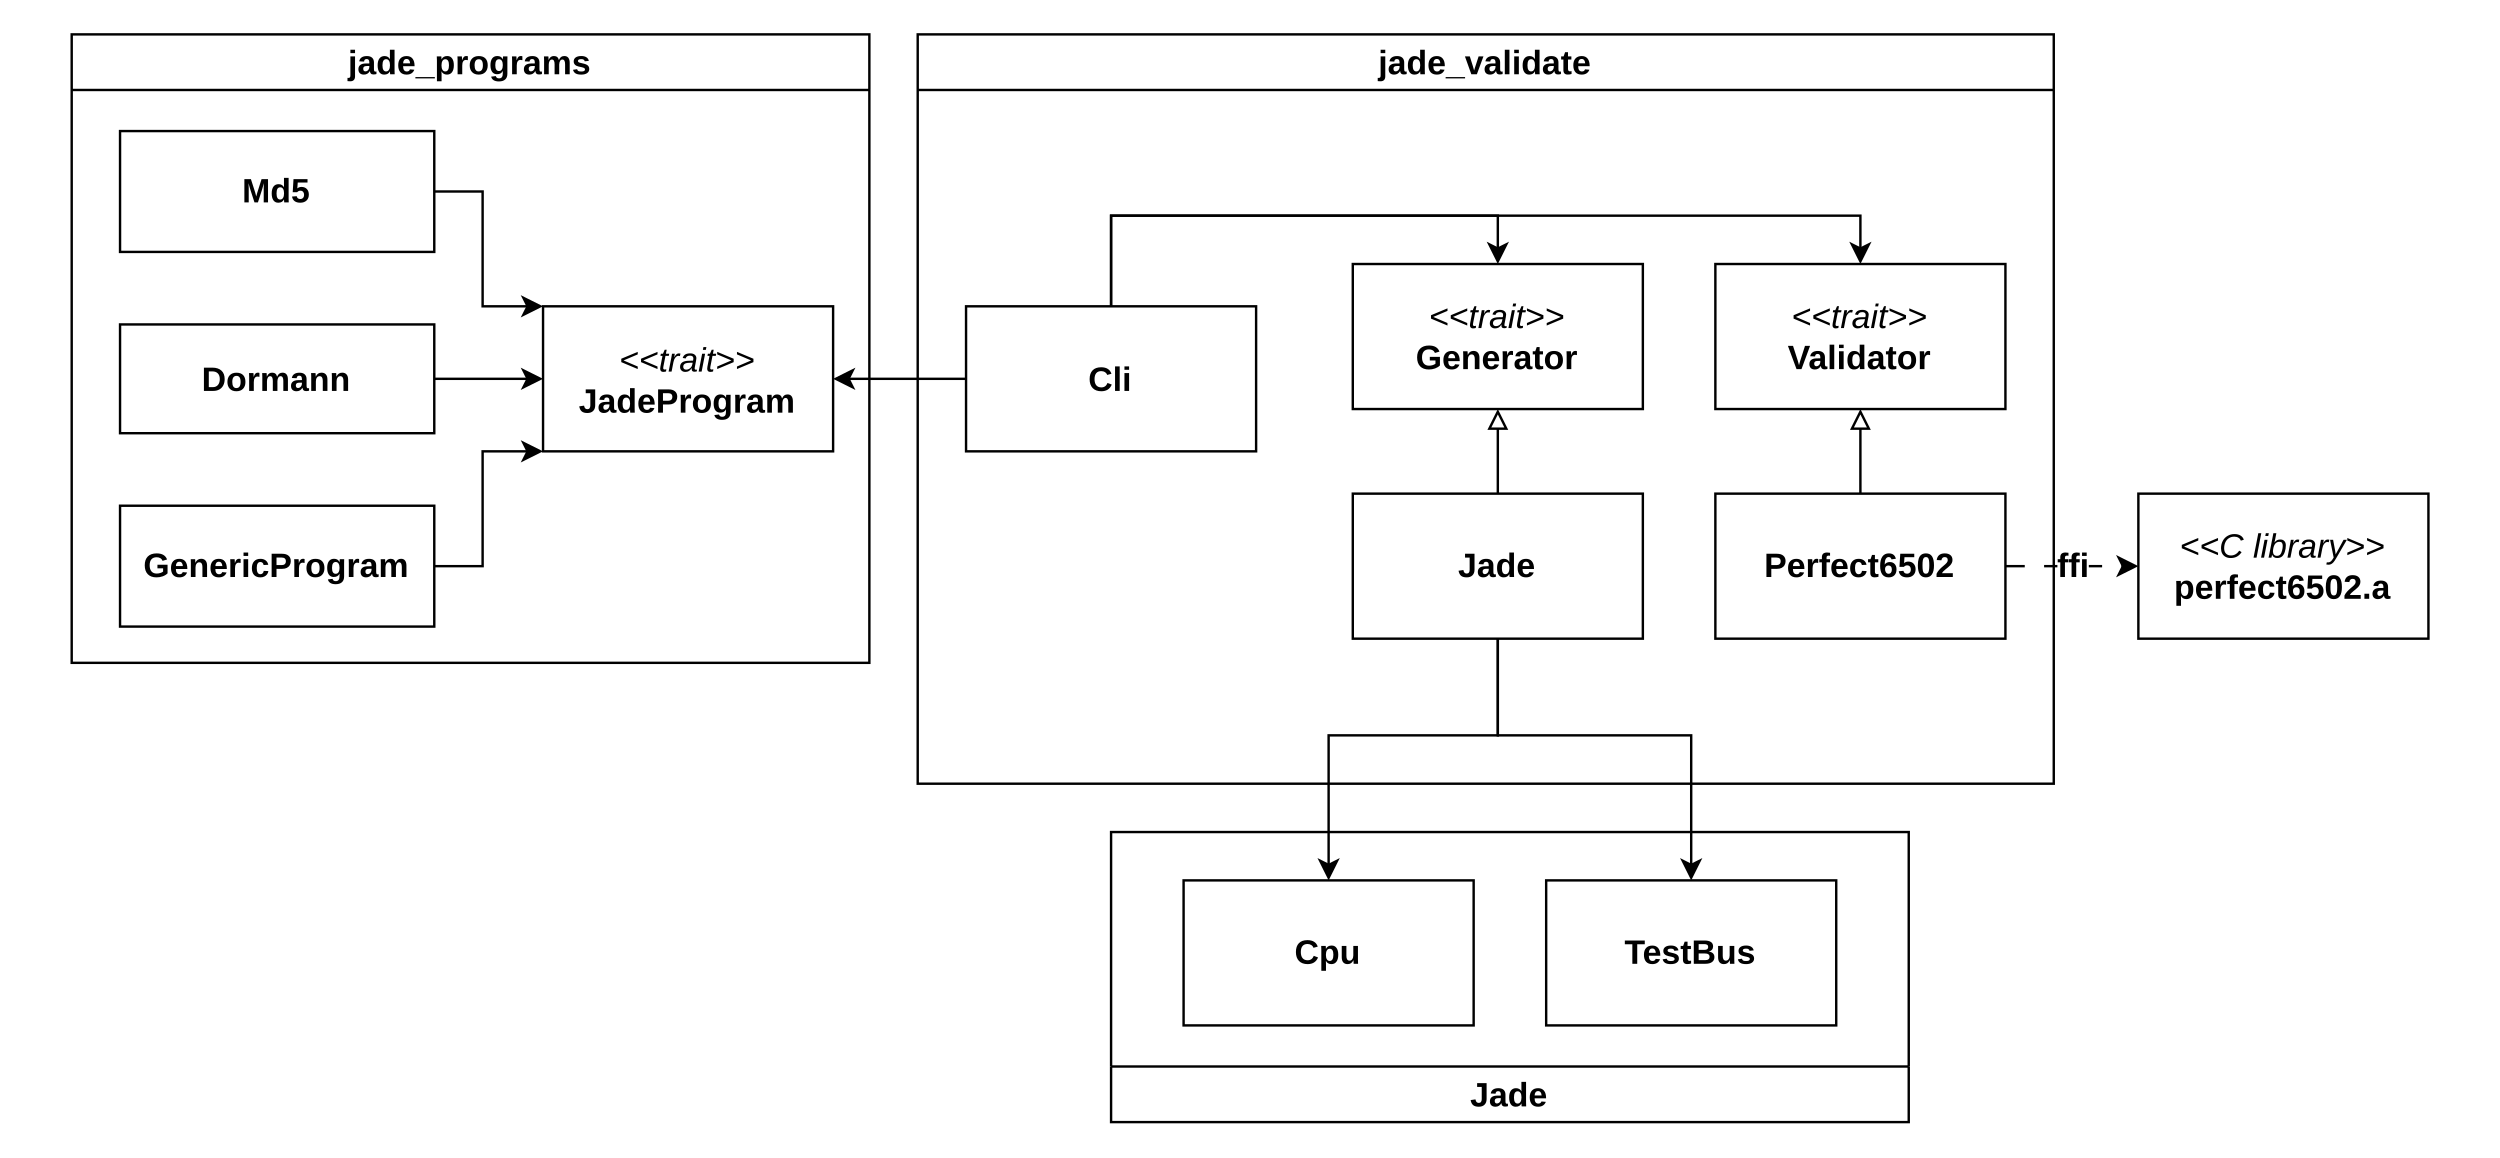
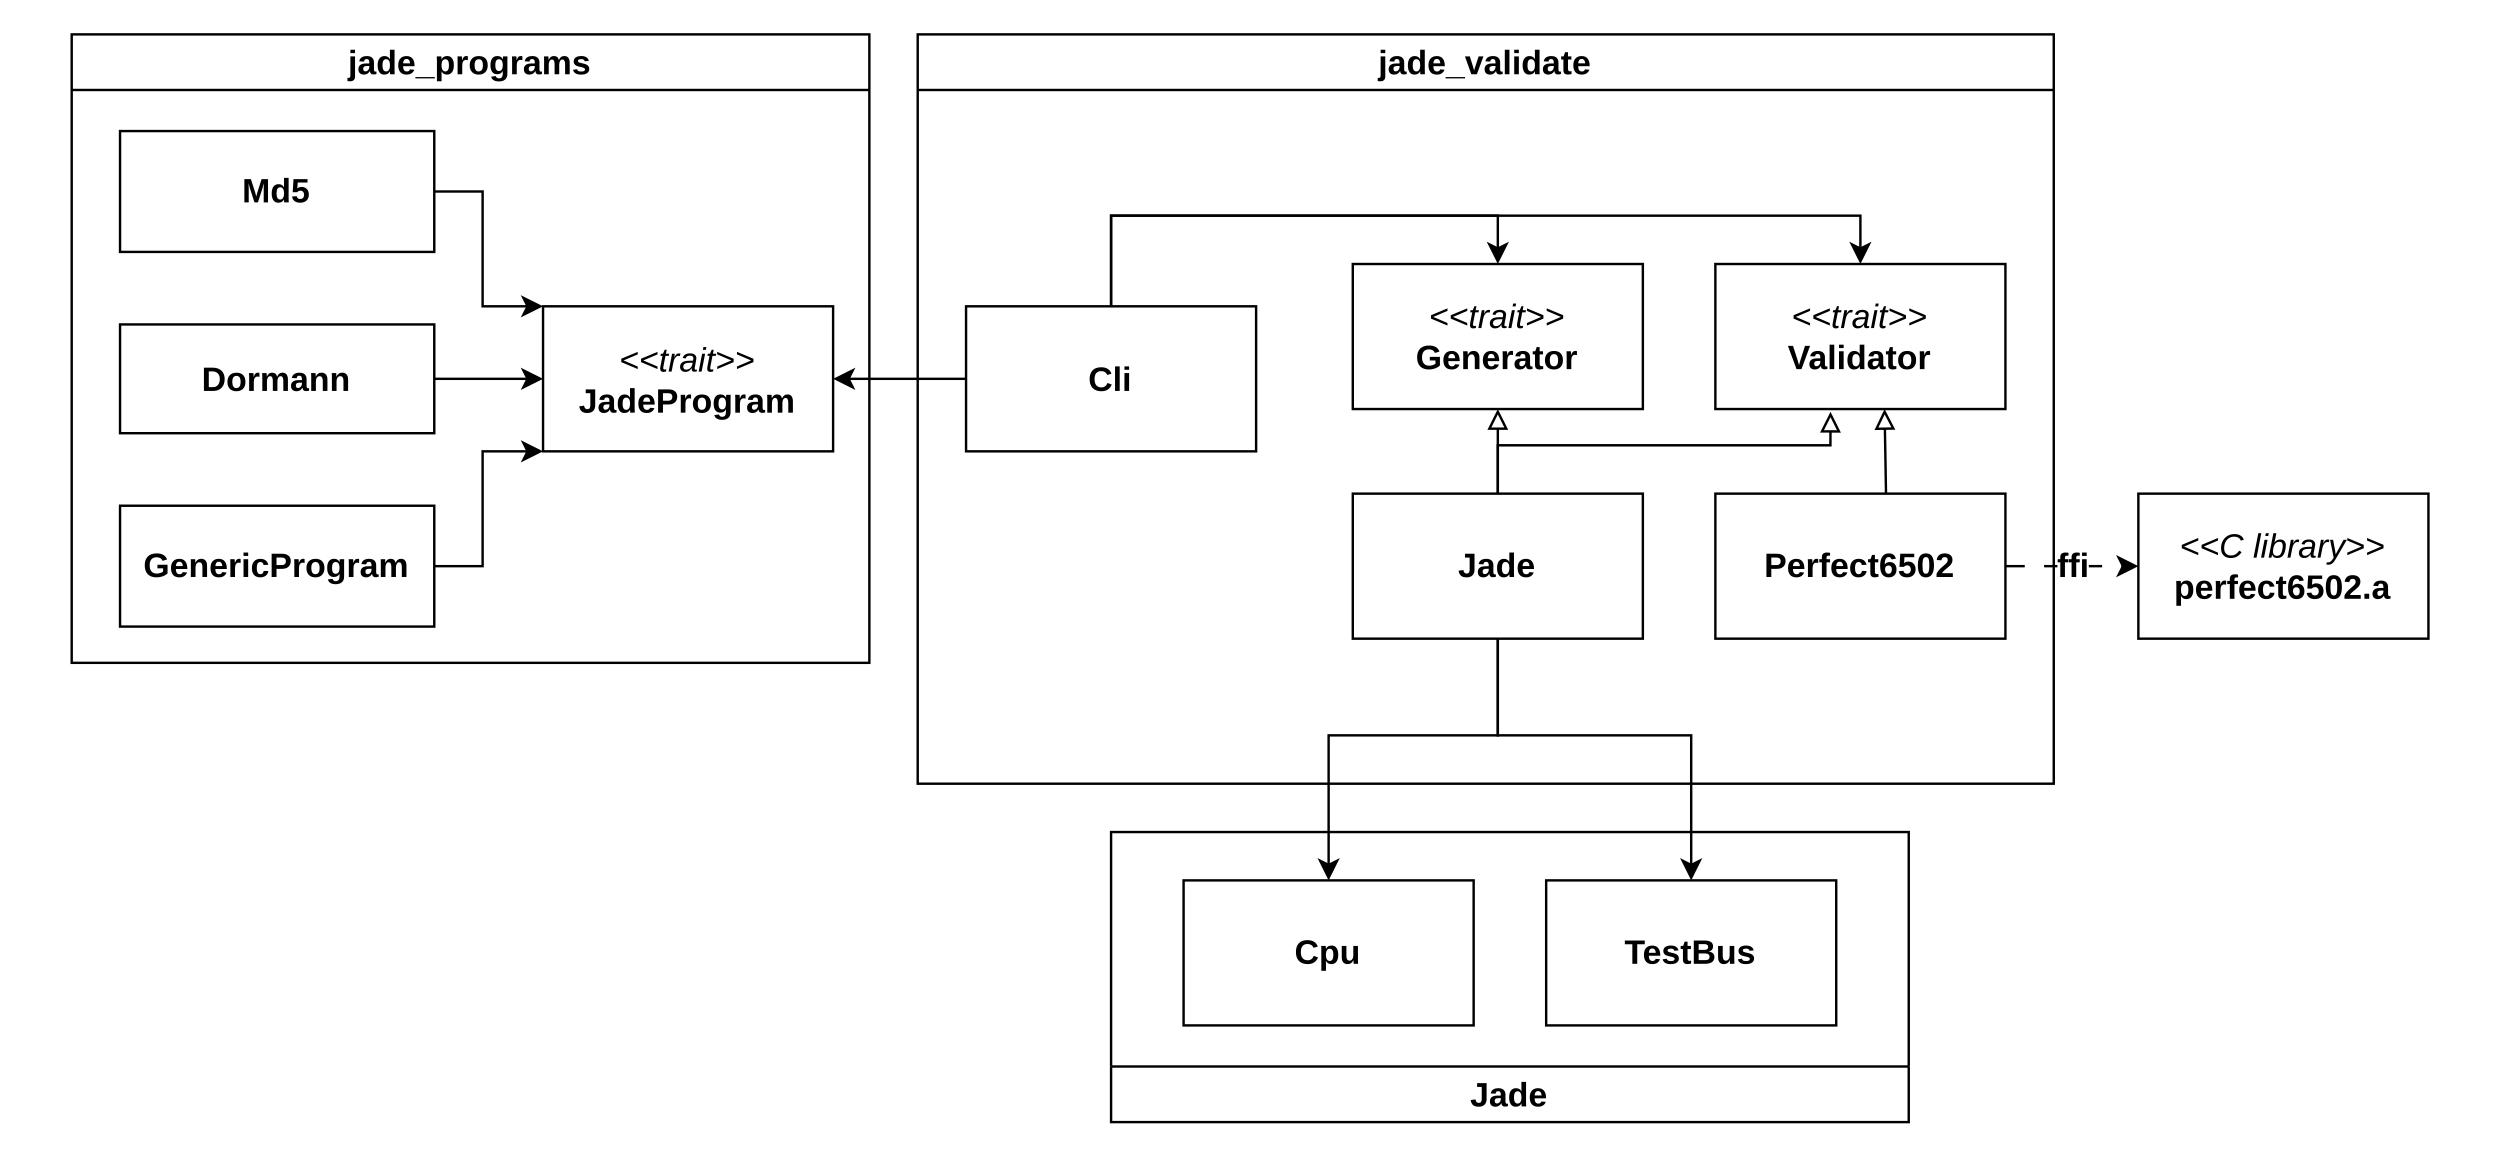
<svg xmlns="http://www.w3.org/2000/svg" version="1.1" id="svg2" xml:space="preserve" width="938.56" height="434.56" viewBox="0 0 938.56 434.56">
  <defs id="defs6">
    <clipPath clipPathUnits="userSpaceOnUse" id="clipPath16">
      <path d="M 0,0 H 2933.984 V 1358.984 H 0 Z" clip-rule="evenodd" id="path14" />
    </clipPath>
    <clipPath clipPathUnits="userSpaceOnUse" id="clipPath28">
      <path d="M 78.125,34.375 H 2856.25 V 1325 H 78.125 Z" clip-rule="evenodd" id="path26" />
    </clipPath>
  </defs>
  <g id="g8" transform="matrix(0.32,0,0,0.32,0,7.530666e-6)">
    <g id="g10">
      <g id="g12" clip-path="url(#clipPath16)">
        <g id="g18" transform="scale(3.125)">
          <path d="M 0,0 H 939 V 435 H 0 Z" style="fill:#ffffff;fill-opacity:1;fill-rule:nonzero;stroke:none" id="path20" />
        </g>
      </g>
    </g>
    <g id="g22">
      <g id="g24" clip-path="url(#clipPath28)">
        <g id="g30" transform="matrix(2.835808,0,0,2.835808,-227.8191,-158.1707)">
          <path d="M 460,93 V 70 h 470 v 23" style="fill:#ffffff;fill-opacity:1;fill-rule:nonzero;stroke:none" id="path32" />
          <path d="M 460,93 V 70 h 470 v 23" style="fill:none;stroke:#000000;stroke-width:1;stroke-linecap:butt;stroke-linejoin:miter;stroke-miterlimit:10;stroke-dasharray:none;stroke-opacity:1" id="path34" />
          <path d="M 460,93 V 380 H 930 V 93" style="fill:none;stroke:#000000;stroke-width:1;stroke-linecap:butt;stroke-linejoin:miter;stroke-miterlimit:10;stroke-dasharray:none;stroke-opacity:1" id="path36" />
          <path d="M 460,93 H 930" style="fill:none;stroke:#000000;stroke-width:1;stroke-linecap:butt;stroke-linejoin:miter;stroke-miterlimit:10;stroke-dasharray:none;stroke-opacity:1" id="path38" />
        </g>
        <g id="g40" transform="matrix(2.835808,0,0,2.835808,-229.237,-159.5887)">
          <text transform="translate(651.0312,87)" style="font-variant:normal;font-weight:bold;font-size:14px;font-family:Arial;-inkscape-font-specification:Arial-BoldMT;writing-mode:lr-tb;fill:#000000;fill-opacity:1;fill-rule:nonzero;stroke:none" id="text44">
            <tspan x="0 3.89 11.676 20.228 28.014 35.8 43.586 51.372 55.262 59.151 67.703 75.489 80.151" y="0" id="tspan42">jade_validate</tspan>
          </text>
        </g>
        <g id="g46" transform="matrix(2.835808,0,0,2.835808,-227.8191,-158.1707)">
          <path d="M 540,182.5 V 145 h 160 v 13.63" style="fill:none;stroke:#000000;stroke-width:1;stroke-linecap:butt;stroke-linejoin:miter;stroke-miterlimit:10;stroke-dasharray:none;stroke-opacity:1" id="path48" />
          <path d="m 700,163.88 -3.5,-7 3.5,1.75 3.5,-1.75 z" style="fill:#000000;fill-opacity:1;fill-rule:nonzero;stroke:none" id="path50" />
          <path d="m 700,163.88 -3.5,-7 3.5,1.75 3.5,-1.75 z" style="fill:none;stroke:#000000;stroke-width:1;stroke-linecap:butt;stroke-linejoin:miter;stroke-miterlimit:10;stroke-dasharray:none;stroke-opacity:1" id="path52" />
          <path d="M 540,182.5 V 145 h 310 v 13.63" style="fill:none;stroke:#000000;stroke-width:1;stroke-linecap:butt;stroke-linejoin:miter;stroke-miterlimit:10;stroke-dasharray:none;stroke-opacity:1" id="path54" />
          <path d="m 850,163.88 -3.5,-7 3.5,1.75 3.5,-1.75 z" style="fill:#000000;fill-opacity:1;fill-rule:nonzero;stroke:none" id="path56" />
          <path d="m 850,163.88 -3.5,-7 3.5,1.75 3.5,-1.75 z" style="fill:none;stroke:#000000;stroke-width:1;stroke-linecap:butt;stroke-linejoin:miter;stroke-miterlimit:10;stroke-dasharray:none;stroke-opacity:1" id="path58" />
          <path d="m 480,182.5 h 120 v 60 H 480 Z" style="fill:none;stroke:#000000;stroke-width:1;stroke-linecap:butt;stroke-linejoin:miter;stroke-miterlimit:10;stroke-dasharray:none;stroke-opacity:1" id="path60" />
        </g>
        <g id="g62" transform="matrix(2.835808,0,0,2.835808,-229.237,-159.5887)">
          <text transform="translate(531.0469,218)" style="font-variant:normal;font-weight:bold;font-size:14px;font-family:Arial;-inkscape-font-specification:Arial-BoldMT;writing-mode:lr-tb;fill:#000000;fill-opacity:1;fill-rule:nonzero;stroke:none" id="text66">
            <tspan x="0 10.11 14" y="0" id="tspan64">Cli</tspan>
          </text>
        </g>
        <g id="g68" transform="matrix(2.835808,0,0,2.835808,-227.8191,-158.1707)">
          <path d="m 640,165 h 120 v 60 H 640 Z" style="fill:none;stroke:#000000;stroke-width:1;stroke-linecap:butt;stroke-linejoin:miter;stroke-miterlimit:10;stroke-dasharray:none;stroke-opacity:1" id="path70" />
        </g>
        <g id="g72" transform="matrix(2.835808,0,0,2.835808,-229.237,-159.5887)">
          <text transform="translate(671.9688,192)" style="font-style:italic;font-variant:normal;font-size:14px;font-family:Arial;-inkscape-font-specification:Arial-ItalicMT;writing-mode:lr-tb;fill:#000000;fill-opacity:1;fill-rule:nonzero;stroke:none" id="text76">
            <tspan x="0 8.176 16.352 20.241 24.903 32.689 35.8 39.689 47.865" y="0" id="tspan74">&lt;&lt;trait&gt;&gt;</tspan>
          </text>
          <text transform="translate(666.5312,209)" style="font-variant:normal;font-weight:bold;font-size:14px;font-family:Arial;-inkscape-font-specification:Arial-BoldMT;writing-mode:lr-tb;fill:#000000;fill-opacity:1;fill-rule:nonzero;stroke:none" id="text80">
            <tspan x="0 10.89 18.676 27.228 35.014 40.462 48.248 52.91 61.462" y="0" id="tspan78">Generator</tspan>
          </text>
        </g>
        <g id="g82" transform="matrix(2.835808,0,0,2.835808,-227.8191,-158.1707)">
          <path d="m 790,165 h 120 v 60 H 790 Z" style="fill:none;stroke:#000000;stroke-width:1;stroke-linecap:butt;stroke-linejoin:miter;stroke-miterlimit:10;stroke-dasharray:none;stroke-opacity:1" id="path84" />
        </g>
        <g id="g86" transform="matrix(2.835808,0,0,2.835808,-229.237,-159.5887)">
          <text transform="translate(821.9688,192)" style="font-style:italic;font-variant:normal;font-size:14px;font-family:Arial;-inkscape-font-specification:Arial-ItalicMT;writing-mode:lr-tb;fill:#000000;fill-opacity:1;fill-rule:nonzero;stroke:none" id="text90">
            <tspan x="0 8.176 16.352 20.241 24.903 32.689 35.8 39.689 47.865" y="0" id="tspan88">&lt;&lt;trait&gt;&gt;</tspan>
          </text>
          <text transform="translate(820.4219,209)" style="font-variant:normal;font-weight:bold;font-size:14px;font-family:Arial;-inkscape-font-specification:Arial-BoldMT;writing-mode:lr-tb;fill:#000000;fill-opacity:1;fill-rule:nonzero;stroke:none" id="text94">
            <tspan x="0 8.565 16.352 20.241 24.131 32.683 40.469 45.131 53.683" y="0" id="tspan92">Validator</tspan>
          </text>
        </g>
        <g id="g96" transform="matrix(2.835808,0,0,2.835808,-227.8191,-158.1707)">
          <path d="M 700,260 V 233.12" style="fill:none;stroke:#000000;stroke-width:1;stroke-linecap:butt;stroke-linejoin:miter;stroke-miterlimit:10;stroke-dasharray:none;stroke-opacity:1" id="path98" />
          <path d="m 700,226.12 3.5,7 h -7 z" style="fill:none;stroke:#000000;stroke-width:1;stroke-linecap:butt;stroke-linejoin:miter;stroke-miterlimit:10;stroke-dasharray:none;stroke-opacity:1" id="path100" />
          <path d="m 640,260 h 120 v 60 H 640 Z" style="fill:none;stroke:#000000;stroke-width:1;stroke-linecap:butt;stroke-linejoin:miter;stroke-miterlimit:10;stroke-dasharray:none;stroke-opacity:1" id="path102" />
        </g>
        <g id="g104" transform="matrix(2.835808,0,0,2.835808,-229.237,-159.5887)">
          <text transform="translate(684.0312,295)" style="font-variant:normal;font-weight:bold;font-size:14px;font-family:Arial;-inkscape-font-specification:Arial-BoldMT;writing-mode:lr-tb;fill:#000000;fill-opacity:1;fill-rule:nonzero;stroke:none" id="text108">
            <tspan x="0 7.786 15.572 24.124" y="0" id="tspan106">Jade</tspan>
          </text>
        </g>
        <g id="g110" transform="matrix(2.835808,0,0,2.835808,-227.8191,-158.1707)">
-           <path d="M 850,260 V 233.12" style="fill:none;stroke:#000000;stroke-width:1;stroke-linecap:butt;stroke-linejoin:miter;stroke-miterlimit:10;stroke-dasharray:none;stroke-opacity:1" id="path112" />
-           <path d="m 850,226.12 3.5,7 h -7 z" style="fill:none;stroke:#000000;stroke-width:1;stroke-linecap:butt;stroke-linejoin:miter;stroke-miterlimit:10;stroke-dasharray:none;stroke-opacity:1" id="path114" />
+           <path d="M 860.56,258.68 860.6,260 860.14,233.12" style="fill:none;stroke:#000000;stroke-width:1;stroke-linecap:butt;stroke-linejoin:miter;stroke-miterlimit:10;stroke-dasharray:none;stroke-opacity:1" id="path112" />
+           <path d="m 860.02,226.12 3.62,6.94 -7,0.12 z" style="fill:none;stroke:#000000;stroke-width:1;stroke-linecap:butt;stroke-linejoin:miter;stroke-miterlimit:10;stroke-dasharray:none;stroke-opacity:1" id="path114" />
          <path d="m 790,260 h 120 v 60 H 790 Z" style="fill:none;stroke:#000000;stroke-width:1;stroke-linecap:butt;stroke-linejoin:miter;stroke-miterlimit:10;stroke-dasharray:none;stroke-opacity:1" id="path116" />
        </g>
        <g id="g118" transform="matrix(2.835808,0,0,2.835808,-229.237,-159.5887)">
          <text transform="translate(810.6875,295)" style="font-variant:normal;font-weight:bold;font-size:14px;font-family:Arial;-inkscape-font-specification:Arial-BoldMT;writing-mode:lr-tb;fill:#000000;fill-opacity:1;fill-rule:nonzero;stroke:none" id="text122">
            <tspan x="0 9.338 17.124 22.572 27.234 35.021 42.807 47.469 55.255 63.041 70.827" y="0" id="tspan120">Perfect6502</tspan>
          </text>
        </g>
        <g id="g124" transform="matrix(2.835808,0,0,2.835808,-227.8191,-158.1707)">
-           <path d="M 110,93 V 70 h 330 v 23" style="fill:#ffffff;fill-opacity:1;fill-rule:nonzero;stroke:none" id="path126" />
-           <path d="M 110,93 V 70 h 330 v 23" style="fill:none;stroke:#000000;stroke-width:1;stroke-linecap:butt;stroke-linejoin:miter;stroke-miterlimit:10;stroke-dasharray:none;stroke-opacity:1" id="path128" />
-           <path d="M 110,93 V 330 H 440 V 93" style="fill:none;stroke:#000000;stroke-width:1;stroke-linecap:butt;stroke-linejoin:miter;stroke-miterlimit:10;stroke-dasharray:none;stroke-opacity:1" id="path130" />
-           <path d="M 110,93 H 440" style="fill:none;stroke:#000000;stroke-width:1;stroke-linecap:butt;stroke-linejoin:miter;stroke-miterlimit:10;stroke-dasharray:none;stroke-opacity:1" id="path132" />
-         </g>
-         <g id="g134" transform="matrix(2.835808,0,0,2.835808,-229.237,-159.5887)">
-           <text transform="translate(224.8125,87)" style="font-variant:normal;font-weight:bold;font-size:14px;font-family:Arial;-inkscape-font-specification:Arial-BoldMT;writing-mode:lr-tb;fill:#000000;fill-opacity:1;fill-rule:nonzero;stroke:none" id="text138">
-             <tspan x="0 3.89 11.676 20.228 28.014 35.8 44.352 49.8 58.352 66.903 72.352 80.138 92.586" y="0" id="tspan136">jade_programs</tspan>
-           </text>
-         </g>
-         <g id="g140" transform="matrix(2.835808,0,0,2.835808,-227.8191,-158.1707)">
-           <path d="m 305,182.5 h 120 v 60 H 305 Z" style="fill:none;stroke:#000000;stroke-width:1;stroke-linecap:butt;stroke-linejoin:miter;stroke-miterlimit:10;stroke-dasharray:none;stroke-opacity:1" id="path142" />
-         </g>
-         <g id="g144" transform="matrix(2.835808,0,0,2.835808,-229.237,-159.5887)">
-           <text transform="translate(336.9688,210)" style="font-style:italic;font-variant:normal;font-size:14px;font-family:Arial;-inkscape-font-specification:Arial-ItalicMT;writing-mode:lr-tb;fill:#000000;fill-opacity:1;fill-rule:nonzero;stroke:none" id="text148">
-             <tspan x="0 8.176 16.352 20.241 24.903 32.689 35.8 39.689 47.865" y="0" id="tspan146">&lt;&lt;trait&gt;&gt;</tspan>
-           </text>
-           <text transform="translate(320.25,227)" style="font-variant:normal;font-weight:bold;font-size:14px;font-family:Arial;-inkscape-font-specification:Arial-BoldMT;writing-mode:lr-tb;fill:#000000;fill-opacity:1;fill-rule:nonzero;stroke:none" id="text152">
-             <tspan x="0 7.786 15.572 24.124 31.91 41.248 46.696 55.248 63.8 69.248 77.034" y="0" id="tspan150">JadeProgram</tspan>
-           </text>
-         </g>
-         <g id="g154" transform="matrix(2.835808,0,0,2.835808,-227.8191,-158.1707)">
-           <path d="m 260,135 h 20 v 47.5 h 18.63" style="fill:none;stroke:#000000;stroke-width:1;stroke-linecap:butt;stroke-linejoin:miter;stroke-miterlimit:10;stroke-dasharray:none;stroke-opacity:1" id="path156" />
-           <path d="m 303.88,182.5 -7,3.5 1.75,-3.5 -1.75,-3.5 z" style="fill:#000000;fill-opacity:1;fill-rule:nonzero;stroke:none" id="path158" />
-           <path d="m 303.88,182.5 -7,3.5 1.75,-3.5 -1.75,-3.5 z" style="fill:none;stroke:#000000;stroke-width:1;stroke-linecap:butt;stroke-linejoin:miter;stroke-miterlimit:10;stroke-dasharray:none;stroke-opacity:1" id="path160" />
-           <path d="m 130,110 h 130 v 50 H 130 Z" style="fill:none;stroke:#000000;stroke-width:1;stroke-linecap:butt;stroke-linejoin:miter;stroke-miterlimit:10;stroke-dasharray:none;stroke-opacity:1" id="path162" />
-         </g>
-         <g id="g164" transform="matrix(2.835808,0,0,2.835808,-229.237,-159.5887)">
-           <text transform="translate(181,140)" style="font-variant:normal;font-weight:bold;font-size:14px;font-family:Arial;-inkscape-font-specification:Arial-BoldMT;writing-mode:lr-tb;fill:#000000;fill-opacity:1;fill-rule:nonzero;stroke:none" id="text168">
-             <tspan x="0 11.662 20.214" y="0" id="tspan166">Md5</tspan>
-           </text>
-         </g>
-         <g id="g170" transform="matrix(2.835808,0,0,2.835808,-227.8191,-158.1707)">
-           <path d="m 260,212.5 h 38.63" style="fill:none;stroke:#000000;stroke-width:1;stroke-linecap:butt;stroke-linejoin:miter;stroke-miterlimit:10;stroke-dasharray:none;stroke-opacity:1" id="path172" />
-           <path d="m 303.88,212.5 -7,3.5 1.75,-3.5 -1.75,-3.5 z" style="fill:#000000;fill-opacity:1;fill-rule:nonzero;stroke:none" id="path174" />
-           <path d="m 303.88,212.5 -7,3.5 1.75,-3.5 -1.75,-3.5 z" style="fill:none;stroke:#000000;stroke-width:1;stroke-linecap:butt;stroke-linejoin:miter;stroke-miterlimit:10;stroke-dasharray:none;stroke-opacity:1" id="path176" />
-           <path d="m 130,190 h 130 v 45 H 130 Z" style="fill:none;stroke:#000000;stroke-width:1;stroke-linecap:butt;stroke-linejoin:miter;stroke-miterlimit:10;stroke-dasharray:none;stroke-opacity:1" id="path178" />
-         </g>
-         <g id="g180" transform="matrix(2.835808,0,0,2.835808,-229.237,-159.5887)">
-           <text transform="translate(164.2656,218)" style="font-variant:normal;font-weight:bold;font-size:14px;font-family:Arial;-inkscape-font-specification:Arial-BoldMT;writing-mode:lr-tb;fill:#000000;fill-opacity:1;fill-rule:nonzero;stroke:none" id="text184">
-             <tspan x="0 10.11 18.662 24.11 36.559 44.345 52.896" y="0" id="tspan182">Dormann</tspan>
-           </text>
-         </g>
-         <g id="g186" transform="matrix(2.835808,0,0,2.835808,-227.8191,-158.1707)">
-           <path d="m 260,290 h 20 v -47.5 h 18.63" style="fill:none;stroke:#000000;stroke-width:1;stroke-linecap:butt;stroke-linejoin:miter;stroke-miterlimit:10;stroke-dasharray:none;stroke-opacity:1" id="path188" />
-           <path d="m 303.88,242.5 -7,3.5 1.75,-3.5 -1.75,-3.5 z" style="fill:#000000;fill-opacity:1;fill-rule:nonzero;stroke:none" id="path190" />
-           <path d="m 303.88,242.5 -7,3.5 1.75,-3.5 -1.75,-3.5 z" style="fill:none;stroke:#000000;stroke-width:1;stroke-linecap:butt;stroke-linejoin:miter;stroke-miterlimit:10;stroke-dasharray:none;stroke-opacity:1" id="path192" />
-           <path d="m 130,265 h 130 v 50 H 130 Z" style="fill:none;stroke:#000000;stroke-width:1;stroke-linecap:butt;stroke-linejoin:miter;stroke-miterlimit:10;stroke-dasharray:none;stroke-opacity:1" id="path194" />
-         </g>
-         <g id="g196" transform="matrix(2.835808,0,0,2.835808,-229.237,-159.5887)">
-           <text transform="translate(140.1406,295)" style="font-variant:normal;font-weight:bold;font-size:14px;font-family:Arial;-inkscape-font-specification:Arial-BoldMT;writing-mode:lr-tb;fill:#000000;fill-opacity:1;fill-rule:nonzero;stroke:none" id="text200">
-             <tspan x="0 10.89 18.676 27.228 35.014 40.462 44.352 52.138 61.476 66.924 75.476 84.027 89.476 97.262" y="0" id="tspan198">GenericProgram</tspan>
-           </text>
-         </g>
-         <g id="g202" transform="matrix(2.835808,0,0,2.835808,-227.8191,-158.1707)">
-           <path d="M 480,212.5 H 431.37" style="fill:none;stroke:#000000;stroke-width:1;stroke-linecap:butt;stroke-linejoin:miter;stroke-miterlimit:10;stroke-dasharray:none;stroke-opacity:1" id="path204" />
-           <path d="m 426.12,212.5 7,-3.5 -1.75,3.5 1.75,3.5 z" style="fill:#000000;fill-opacity:1;fill-rule:nonzero;stroke:none" id="path206" />
-           <path d="m 426.12,212.5 7,-3.5 -1.75,3.5 1.75,3.5 z" style="fill:none;stroke:#000000;stroke-width:1;stroke-linecap:butt;stroke-linejoin:miter;stroke-miterlimit:10;stroke-dasharray:none;stroke-opacity:1" id="path208" />
-           <path d="m 700,320 v 40 h -70 v 53.63" style="fill:none;stroke:#000000;stroke-width:1;stroke-linecap:butt;stroke-linejoin:miter;stroke-miterlimit:10;stroke-dasharray:none;stroke-opacity:1" id="path210" />
-           <path d="m 630,418.88 -3.5,-7 3.5,1.75 3.5,-1.75 z" style="fill:#000000;fill-opacity:1;fill-rule:nonzero;stroke:none" id="path212" />
-           <path d="m 630,418.88 -3.5,-7 3.5,1.75 3.5,-1.75 z" style="fill:none;stroke:#000000;stroke-width:1;stroke-linecap:butt;stroke-linejoin:miter;stroke-miterlimit:10;stroke-dasharray:none;stroke-opacity:1" id="path214" />
-           <path d="m 700,320 v 40 h 80 v 53.63" style="fill:none;stroke:#000000;stroke-width:1;stroke-linecap:butt;stroke-linejoin:miter;stroke-miterlimit:10;stroke-dasharray:none;stroke-opacity:1" id="path216" />
-           <path d="m 780,418.88 -3.5,-7 3.5,1.75 3.5,-1.75 z" style="fill:#000000;fill-opacity:1;fill-rule:nonzero;stroke:none" id="path218" />
-           <path d="m 780,418.88 -3.5,-7 3.5,1.75 3.5,-1.75 z" style="fill:none;stroke:#000000;stroke-width:1;stroke-linecap:butt;stroke-linejoin:miter;stroke-miterlimit:10;stroke-dasharray:none;stroke-opacity:1" id="path220" />
-           <path d="m 965,260 h 120 v 60 H 965 Z" style="fill:none;stroke:#000000;stroke-width:1;stroke-linecap:butt;stroke-linejoin:miter;stroke-miterlimit:10;stroke-dasharray:none;stroke-opacity:1" id="path222" />
-         </g>
-         <g id="g224" transform="matrix(2.835808,0,0,2.835808,-229.237,-159.5887)">
-           <text transform="translate(982.5781,287)" style="font-style:italic;font-variant:normal;font-size:14px;font-family:Arial;-inkscape-font-specification:Arial-ItalicMT;writing-mode:lr-tb;fill:#000000;fill-opacity:1;fill-rule:nonzero;stroke:none" id="text228">
-             <tspan x="0 8.176 16.352 26.462 30.352 33.462 36.572 44.358 49.021 56.807 61.469 68.469 76.645" y="0" id="tspan226">&lt;&lt;C library&gt;&gt;</tspan>
-           </text>
-           <text transform="translate(980.2344,304)" style="font-variant:normal;font-weight:bold;font-size:14px;font-family:Arial;-inkscape-font-specification:Arial-BoldMT;writing-mode:lr-tb;fill:#000000;fill-opacity:1;fill-rule:nonzero;stroke:none" id="text232">
-             <tspan x="0 8.552 16.338 21.786 26.448 34.234 42.021 46.683 54.469 62.255 70.041 77.827 81.717" y="0" id="tspan230">perfect6502.a</tspan>
-           </text>
-         </g>
-         <g id="g234" transform="matrix(2.835808,0,0,2.835808,-227.8191,-158.1707)">
-           <path d="m 910,289.5 h 8 v 1 h -8 m 16,-1 h 8 v 1 h -8 m 16,-1 h 8 v 1 h -8 m 16,-1 h 0.63 v 1 H 958" style="fill:#000000;fill-opacity:1;fill-rule:nonzero;stroke:none" id="path236" />
-           <path d="m 963.88,290 -7,3.5 1.75,-3.5 -1.75,-3.5 z" style="fill:#000000;fill-opacity:1;fill-rule:nonzero;stroke:none" id="path238" />
-           <path d="m 963.88,290 -7,3.5 1.75,-3.5 -1.75,-3.5 z" style="fill:none;stroke:#000000;stroke-width:1;stroke-linecap:butt;stroke-linejoin:miter;stroke-miterlimit:10;stroke-dasharray:none;stroke-opacity:1" id="path240" />
-         </g>
-         <g id="g242" transform="matrix(2.835808,0,0,2.835808,-229.237,-159.5887)">
-           <path d="m 932,282 h 13 v 17 h -13 z" style="fill:#ffffff;fill-opacity:1;fill-rule:nonzero;stroke:none" id="path244" />
-           <text transform="translate(931.8906,295)" style="font-variant:normal;font-weight:bold;font-size:14px;font-family:Arial;-inkscape-font-specification:Arial-BoldMT;writing-mode:lr-tb;fill:#000000;fill-opacity:1;fill-rule:nonzero;stroke:none" id="text248">
-             <tspan x="0 4.662 9.324" y="0" id="tspan246">ffi</tspan>
-           </text>
-         </g>
-         <g id="g250" transform="matrix(2.835808,0,0,-2.835808,-227.8191,2450.773)">
-           <path d="m 540,423 v -23 h 330 v 23" style="fill:#ffffff;fill-opacity:1;fill-rule:nonzero;stroke:none" id="path252" />
-           <path d="m 540,423 v -23 h 330 v 23" style="fill:none;stroke:#000000;stroke-width:1;stroke-linecap:butt;stroke-linejoin:miter;stroke-miterlimit:10;stroke-dasharray:none;stroke-opacity:1" id="path254" />
-           <path d="m 540,423 v 97 h 330 v -97" style="fill:none;stroke:#000000;stroke-width:1;stroke-linecap:butt;stroke-linejoin:miter;stroke-miterlimit:10;stroke-dasharray:none;stroke-opacity:1" id="path256" />
-           <path d="M 540,423 H 870" style="fill:none;stroke:#000000;stroke-width:1;stroke-linecap:butt;stroke-linejoin:miter;stroke-miterlimit:10;stroke-dasharray:none;stroke-opacity:1" id="path258" />
-         </g>
-         <g id="g260" transform="matrix(2.835808,0,0,2.835808,-229.237,-159.5887)">
-           <text transform="translate(689.0312,514)" style="font-variant:normal;font-weight:bold;font-size:14px;font-family:Arial;-inkscape-font-specification:Arial-BoldMT;writing-mode:lr-tb;fill:#000000;fill-opacity:1;fill-rule:nonzero;stroke:none" id="text264">
-             <tspan x="0 7.786 15.572 24.124" y="0" id="tspan262">Jade</tspan>
-           </text>
-         </g>
-         <g id="g266" transform="matrix(2.835808,0,0,2.835808,-227.8191,-158.1707)">
-           <path d="m 570,420 h 120 v 60 H 570 Z" style="fill:none;stroke:#000000;stroke-width:1;stroke-linecap:butt;stroke-linejoin:miter;stroke-miterlimit:10;stroke-dasharray:none;stroke-opacity:1" id="path268" />
-         </g>
-         <g id="g270" transform="matrix(2.835808,0,0,2.835808,-229.237,-159.5887)">
-           <text transform="translate(616.3906,455)" style="font-variant:normal;font-weight:bold;font-size:14px;font-family:Arial;-inkscape-font-specification:Arial-BoldMT;writing-mode:lr-tb;fill:#000000;fill-opacity:1;fill-rule:nonzero;stroke:none" id="text274">
-             <tspan x="0 10.11 18.662" y="0" id="tspan272">Cpu</tspan>
-           </text>
-         </g>
-         <g id="g276" transform="matrix(2.835808,0,0,2.835808,-227.8191,-158.1707)">
-           <path d="m 720,420 h 120 v 60 H 720 Z" style="fill:none;stroke:#000000;stroke-width:1;stroke-linecap:butt;stroke-linejoin:miter;stroke-miterlimit:10;stroke-dasharray:none;stroke-opacity:1" id="path278" />
-         </g>
-         <g id="g280" transform="matrix(2.835808,0,0,2.835808,-229.237,-159.5887)">
-           <text transform="translate(752.8906,455)" style="font-variant:normal;font-weight:bold;font-size:14px;font-family:Arial;-inkscape-font-specification:Arial-BoldMT;writing-mode:lr-tb;fill:#000000;fill-opacity:1;fill-rule:nonzero;stroke:none" id="text284">
-             <tspan x="0 7.513 15.299 23.085 27.747 37.857 46.409" y="0" id="tspan282">TestBus</tspan>
+           <path d="m 700,260 v -20 h 137.6 l 0.02,-5.74" style="fill:none;stroke:#000000;stroke-width:1;stroke-linecap:butt;stroke-linejoin:miter;stroke-miterlimit:10;stroke-dasharray:none;stroke-opacity:1" id="path126" />
+           <path d="m 837.64,227.26 3.48,7.01 -7,-0.02 z" style="fill:none;stroke:#000000;stroke-width:1;stroke-linecap:butt;stroke-linejoin:miter;stroke-miterlimit:10;stroke-dasharray:none;stroke-opacity:1" id="path128" />
+           <path d="M 110,93 V 70 h 330 v 23" style="fill:#ffffff;fill-opacity:1;fill-rule:nonzero;stroke:none" id="path130" />
+           <path d="M 110,93 V 70 h 330 v 23" style="fill:none;stroke:#000000;stroke-width:1;stroke-linecap:butt;stroke-linejoin:miter;stroke-miterlimit:10;stroke-dasharray:none;stroke-opacity:1" id="path132" />
+           <path d="M 110,93 V 330 H 440 V 93" style="fill:none;stroke:#000000;stroke-width:1;stroke-linecap:butt;stroke-linejoin:miter;stroke-miterlimit:10;stroke-dasharray:none;stroke-opacity:1" id="path134" />
+           <path d="M 110,93 H 440" style="fill:none;stroke:#000000;stroke-width:1;stroke-linecap:butt;stroke-linejoin:miter;stroke-miterlimit:10;stroke-dasharray:none;stroke-opacity:1" id="path136" />
+         </g>
+         <g id="g138" transform="matrix(2.835808,0,0,2.835808,-229.237,-159.5887)">
+           <text transform="translate(224.8125,87)" style="font-variant:normal;font-weight:bold;font-size:14px;font-family:Arial;-inkscape-font-specification:Arial-BoldMT;writing-mode:lr-tb;fill:#000000;fill-opacity:1;fill-rule:nonzero;stroke:none" id="text142">
+             <tspan x="0 3.89 11.676 20.228 28.014 35.8 44.352 49.8 58.352 66.903 72.352 80.138 92.586" y="0" id="tspan140">jade_programs</tspan>
+           </text>
+         </g>
+         <g id="g144" transform="matrix(2.835808,0,0,2.835808,-227.8191,-158.1707)">
+           <path d="m 305,182.5 h 120 v 60 H 305 Z" style="fill:none;stroke:#000000;stroke-width:1;stroke-linecap:butt;stroke-linejoin:miter;stroke-miterlimit:10;stroke-dasharray:none;stroke-opacity:1" id="path146" />
+         </g>
+         <g id="g148" transform="matrix(2.835808,0,0,2.835808,-229.237,-159.5887)">
+           <text transform="translate(336.9688,210)" style="font-style:italic;font-variant:normal;font-size:14px;font-family:Arial;-inkscape-font-specification:Arial-ItalicMT;writing-mode:lr-tb;fill:#000000;fill-opacity:1;fill-rule:nonzero;stroke:none" id="text152">
+             <tspan x="0 8.176 16.352 20.241 24.903 32.689 35.8 39.689 47.865" y="0" id="tspan150">&lt;&lt;trait&gt;&gt;</tspan>
+           </text>
+           <text transform="translate(320.25,227)" style="font-variant:normal;font-weight:bold;font-size:14px;font-family:Arial;-inkscape-font-specification:Arial-BoldMT;writing-mode:lr-tb;fill:#000000;fill-opacity:1;fill-rule:nonzero;stroke:none" id="text156">
+             <tspan x="0 7.786 15.572 24.124 31.91 41.248 46.696 55.248 63.8 69.248 77.034" y="0" id="tspan154">JadeProgram</tspan>
+           </text>
+         </g>
+         <g id="g158" transform="matrix(2.835808,0,0,2.835808,-227.8191,-158.1707)">
+           <path d="m 260,135 h 20 v 47.5 h 18.63" style="fill:none;stroke:#000000;stroke-width:1;stroke-linecap:butt;stroke-linejoin:miter;stroke-miterlimit:10;stroke-dasharray:none;stroke-opacity:1" id="path160" />
+           <path d="m 303.88,182.5 -7,3.5 1.75,-3.5 -1.75,-3.5 z" style="fill:#000000;fill-opacity:1;fill-rule:nonzero;stroke:none" id="path162" />
+           <path d="m 303.88,182.5 -7,3.5 1.75,-3.5 -1.75,-3.5 z" style="fill:none;stroke:#000000;stroke-width:1;stroke-linecap:butt;stroke-linejoin:miter;stroke-miterlimit:10;stroke-dasharray:none;stroke-opacity:1" id="path164" />
+           <path d="m 130,110 h 130 v 50 H 130 Z" style="fill:none;stroke:#000000;stroke-width:1;stroke-linecap:butt;stroke-linejoin:miter;stroke-miterlimit:10;stroke-dasharray:none;stroke-opacity:1" id="path166" />
+         </g>
+         <g id="g168" transform="matrix(2.835808,0,0,2.835808,-229.237,-159.5887)">
+           <text transform="translate(181,140)" style="font-variant:normal;font-weight:bold;font-size:14px;font-family:Arial;-inkscape-font-specification:Arial-BoldMT;writing-mode:lr-tb;fill:#000000;fill-opacity:1;fill-rule:nonzero;stroke:none" id="text172">
+             <tspan x="0 11.662 20.214" y="0" id="tspan170">Md5</tspan>
+           </text>
+         </g>
+         <g id="g174" transform="matrix(2.835808,0,0,2.835808,-227.8191,-158.1707)">
+           <path d="m 260,212.5 h 38.63" style="fill:none;stroke:#000000;stroke-width:1;stroke-linecap:butt;stroke-linejoin:miter;stroke-miterlimit:10;stroke-dasharray:none;stroke-opacity:1" id="path176" />
+           <path d="m 303.88,212.5 -7,3.5 1.75,-3.5 -1.75,-3.5 z" style="fill:#000000;fill-opacity:1;fill-rule:nonzero;stroke:none" id="path178" />
+           <path d="m 303.88,212.5 -7,3.5 1.75,-3.5 -1.75,-3.5 z" style="fill:none;stroke:#000000;stroke-width:1;stroke-linecap:butt;stroke-linejoin:miter;stroke-miterlimit:10;stroke-dasharray:none;stroke-opacity:1" id="path180" />
+           <path d="m 130,190 h 130 v 45 H 130 Z" style="fill:none;stroke:#000000;stroke-width:1;stroke-linecap:butt;stroke-linejoin:miter;stroke-miterlimit:10;stroke-dasharray:none;stroke-opacity:1" id="path182" />
+         </g>
+         <g id="g184" transform="matrix(2.835808,0,0,2.835808,-229.237,-159.5887)">
+           <text transform="translate(164.2656,218)" style="font-variant:normal;font-weight:bold;font-size:14px;font-family:Arial;-inkscape-font-specification:Arial-BoldMT;writing-mode:lr-tb;fill:#000000;fill-opacity:1;fill-rule:nonzero;stroke:none" id="text188">
+             <tspan x="0 10.11 18.662 24.11 36.559 44.345 52.896" y="0" id="tspan186">Dormann</tspan>
+           </text>
+         </g>
+         <g id="g190" transform="matrix(2.835808,0,0,2.835808,-227.8191,-158.1707)">
+           <path d="m 260,290 h 20 v -47.5 h 18.63" style="fill:none;stroke:#000000;stroke-width:1;stroke-linecap:butt;stroke-linejoin:miter;stroke-miterlimit:10;stroke-dasharray:none;stroke-opacity:1" id="path192" />
+           <path d="m 303.88,242.5 -7,3.5 1.75,-3.5 -1.75,-3.5 z" style="fill:#000000;fill-opacity:1;fill-rule:nonzero;stroke:none" id="path194" />
+           <path d="m 303.88,242.5 -7,3.5 1.75,-3.5 -1.75,-3.5 z" style="fill:none;stroke:#000000;stroke-width:1;stroke-linecap:butt;stroke-linejoin:miter;stroke-miterlimit:10;stroke-dasharray:none;stroke-opacity:1" id="path196" />
+           <path d="m 130,265 h 130 v 50 H 130 Z" style="fill:none;stroke:#000000;stroke-width:1;stroke-linecap:butt;stroke-linejoin:miter;stroke-miterlimit:10;stroke-dasharray:none;stroke-opacity:1" id="path198" />
+         </g>
+         <g id="g200" transform="matrix(2.835808,0,0,2.835808,-229.237,-159.5887)">
+           <text transform="translate(140.1406,295)" style="font-variant:normal;font-weight:bold;font-size:14px;font-family:Arial;-inkscape-font-specification:Arial-BoldMT;writing-mode:lr-tb;fill:#000000;fill-opacity:1;fill-rule:nonzero;stroke:none" id="text204">
+             <tspan x="0 10.89 18.676 27.228 35.014 40.462 44.352 52.138 61.476 66.924 75.476 84.027 89.476 97.262" y="0" id="tspan202">GenericProgram</tspan>
+           </text>
+         </g>
+         <g id="g206" transform="matrix(2.835808,0,0,2.835808,-227.8191,-158.1707)">
+           <path d="M 480,212.5 H 431.37" style="fill:none;stroke:#000000;stroke-width:1;stroke-linecap:butt;stroke-linejoin:miter;stroke-miterlimit:10;stroke-dasharray:none;stroke-opacity:1" id="path208" />
+           <path d="m 426.12,212.5 7,-3.5 -1.75,3.5 1.75,3.5 z" style="fill:#000000;fill-opacity:1;fill-rule:nonzero;stroke:none" id="path210" />
+           <path d="m 426.12,212.5 7,-3.5 -1.75,3.5 1.75,3.5 z" style="fill:none;stroke:#000000;stroke-width:1;stroke-linecap:butt;stroke-linejoin:miter;stroke-miterlimit:10;stroke-dasharray:none;stroke-opacity:1" id="path212" />
+           <path d="m 700,320 v 40 h -70 v 53.63" style="fill:none;stroke:#000000;stroke-width:1;stroke-linecap:butt;stroke-linejoin:miter;stroke-miterlimit:10;stroke-dasharray:none;stroke-opacity:1" id="path214" />
+           <path d="m 630,418.88 -3.5,-7 3.5,1.75 3.5,-1.75 z" style="fill:#000000;fill-opacity:1;fill-rule:nonzero;stroke:none" id="path216" />
+           <path d="m 630,418.88 -3.5,-7 3.5,1.75 3.5,-1.75 z" style="fill:none;stroke:#000000;stroke-width:1;stroke-linecap:butt;stroke-linejoin:miter;stroke-miterlimit:10;stroke-dasharray:none;stroke-opacity:1" id="path218" />
+           <path d="m 700,320 v 40 h 80 v 53.63" style="fill:none;stroke:#000000;stroke-width:1;stroke-linecap:butt;stroke-linejoin:miter;stroke-miterlimit:10;stroke-dasharray:none;stroke-opacity:1" id="path220" />
+           <path d="m 780,418.88 -3.5,-7 3.5,1.75 3.5,-1.75 z" style="fill:#000000;fill-opacity:1;fill-rule:nonzero;stroke:none" id="path222" />
+           <path d="m 780,418.88 -3.5,-7 3.5,1.75 3.5,-1.75 z" style="fill:none;stroke:#000000;stroke-width:1;stroke-linecap:butt;stroke-linejoin:miter;stroke-miterlimit:10;stroke-dasharray:none;stroke-opacity:1" id="path224" />
+           <path d="m 965,260 h 120 v 60 H 965 Z" style="fill:none;stroke:#000000;stroke-width:1;stroke-linecap:butt;stroke-linejoin:miter;stroke-miterlimit:10;stroke-dasharray:none;stroke-opacity:1" id="path226" />
+         </g>
+         <g id="g228" transform="matrix(2.835808,0,0,2.835808,-229.237,-159.5887)">
+           <text transform="translate(982.5781,287)" style="font-style:italic;font-variant:normal;font-size:14px;font-family:Arial;-inkscape-font-specification:Arial-ItalicMT;writing-mode:lr-tb;fill:#000000;fill-opacity:1;fill-rule:nonzero;stroke:none" id="text232">
+             <tspan x="0 8.176 16.352 26.462 30.352 33.462 36.572 44.358 49.021 56.807 61.469 68.469 76.645" y="0" id="tspan230">&lt;&lt;C library&gt;&gt;</tspan>
+           </text>
+           <text transform="translate(980.2344,304)" style="font-variant:normal;font-weight:bold;font-size:14px;font-family:Arial;-inkscape-font-specification:Arial-BoldMT;writing-mode:lr-tb;fill:#000000;fill-opacity:1;fill-rule:nonzero;stroke:none" id="text236">
+             <tspan x="0 8.552 16.338 21.786 26.448 34.234 42.021 46.683 54.469 62.255 70.041 77.827 81.717" y="0" id="tspan234">perfect6502.a</tspan>
+           </text>
+         </g>
+         <g id="g238" transform="matrix(2.835808,0,0,2.835808,-227.8191,-158.1707)">
+           <path d="m 910,289.5 h 8 v 1 h -8 m 16,-1 h 8 v 1 h -8 m 16,-1 h 8 v 1 h -8 m 16,-1 h 0.63 v 1 H 958" style="fill:#000000;fill-opacity:1;fill-rule:nonzero;stroke:none" id="path240" />
+           <path d="m 963.88,290 -7,3.5 1.75,-3.5 -1.75,-3.5 z" style="fill:#000000;fill-opacity:1;fill-rule:nonzero;stroke:none" id="path242" />
+           <path d="m 963.88,290 -7,3.5 1.75,-3.5 -1.75,-3.5 z" style="fill:none;stroke:#000000;stroke-width:1;stroke-linecap:butt;stroke-linejoin:miter;stroke-miterlimit:10;stroke-dasharray:none;stroke-opacity:1" id="path244" />
+         </g>
+         <g id="g246" transform="matrix(2.835808,0,0,2.835808,-229.237,-159.5887)">
+           <path d="m 932,282 h 13 v 17 h -13 z" style="fill:#ffffff;fill-opacity:1;fill-rule:nonzero;stroke:none" id="path248" />
+           <text transform="translate(931.8906,295)" style="font-variant:normal;font-weight:bold;font-size:14px;font-family:Arial;-inkscape-font-specification:Arial-BoldMT;writing-mode:lr-tb;fill:#000000;fill-opacity:1;fill-rule:nonzero;stroke:none" id="text252">
+             <tspan x="0 4.662 9.324" y="0" id="tspan250">ffi</tspan>
+           </text>
+         </g>
+         <g id="g254" transform="matrix(2.835808,0,0,-2.835808,-227.8191,2450.773)">
+           <path d="m 540,423 v -23 h 330 v 23" style="fill:#ffffff;fill-opacity:1;fill-rule:nonzero;stroke:none" id="path256" />
+           <path d="m 540,423 v -23 h 330 v 23" style="fill:none;stroke:#000000;stroke-width:1;stroke-linecap:butt;stroke-linejoin:miter;stroke-miterlimit:10;stroke-dasharray:none;stroke-opacity:1" id="path258" />
+           <path d="m 540,423 v 97 h 330 v -97" style="fill:none;stroke:#000000;stroke-width:1;stroke-linecap:butt;stroke-linejoin:miter;stroke-miterlimit:10;stroke-dasharray:none;stroke-opacity:1" id="path260" />
+           <path d="M 540,423 H 870" style="fill:none;stroke:#000000;stroke-width:1;stroke-linecap:butt;stroke-linejoin:miter;stroke-miterlimit:10;stroke-dasharray:none;stroke-opacity:1" id="path262" />
+         </g>
+         <g id="g264" transform="matrix(2.835808,0,0,2.835808,-229.237,-159.5887)">
+           <text transform="translate(689.0312,514)" style="font-variant:normal;font-weight:bold;font-size:14px;font-family:Arial;-inkscape-font-specification:Arial-BoldMT;writing-mode:lr-tb;fill:#000000;fill-opacity:1;fill-rule:nonzero;stroke:none" id="text268">
+             <tspan x="0 7.786 15.572 24.124" y="0" id="tspan266">Jade</tspan>
+           </text>
+         </g>
+         <g id="g270" transform="matrix(2.835808,0,0,2.835808,-227.8191,-158.1707)">
+           <path d="m 570,420 h 120 v 60 H 570 Z" style="fill:none;stroke:#000000;stroke-width:1;stroke-linecap:butt;stroke-linejoin:miter;stroke-miterlimit:10;stroke-dasharray:none;stroke-opacity:1" id="path272" />
+         </g>
+         <g id="g274" transform="matrix(2.835808,0,0,2.835808,-229.237,-159.5887)">
+           <text transform="translate(616.3906,455)" style="font-variant:normal;font-weight:bold;font-size:14px;font-family:Arial;-inkscape-font-specification:Arial-BoldMT;writing-mode:lr-tb;fill:#000000;fill-opacity:1;fill-rule:nonzero;stroke:none" id="text278">
+             <tspan x="0 10.11 18.662" y="0" id="tspan276">Cpu</tspan>
+           </text>
+         </g>
+         <g id="g280" transform="matrix(2.835808,0,0,2.835808,-227.8191,-158.1707)">
+           <path d="m 720,420 h 120 v 60 H 720 Z" style="fill:none;stroke:#000000;stroke-width:1;stroke-linecap:butt;stroke-linejoin:miter;stroke-miterlimit:10;stroke-dasharray:none;stroke-opacity:1" id="path282" />
+         </g>
+         <g id="g284" transform="matrix(2.835808,0,0,2.835808,-229.237,-159.5887)">
+           <text transform="translate(752.8906,455)" style="font-variant:normal;font-weight:bold;font-size:14px;font-family:Arial;-inkscape-font-specification:Arial-BoldMT;writing-mode:lr-tb;fill:#000000;fill-opacity:1;fill-rule:nonzero;stroke:none" id="text288">
+             <tspan x="0 7.513 15.299 23.085 27.747 37.857 46.409" y="0" id="tspan286">TestBus</tspan>
          </text>
        </g>
      </g>
    </g>
  </g>
</svg>
